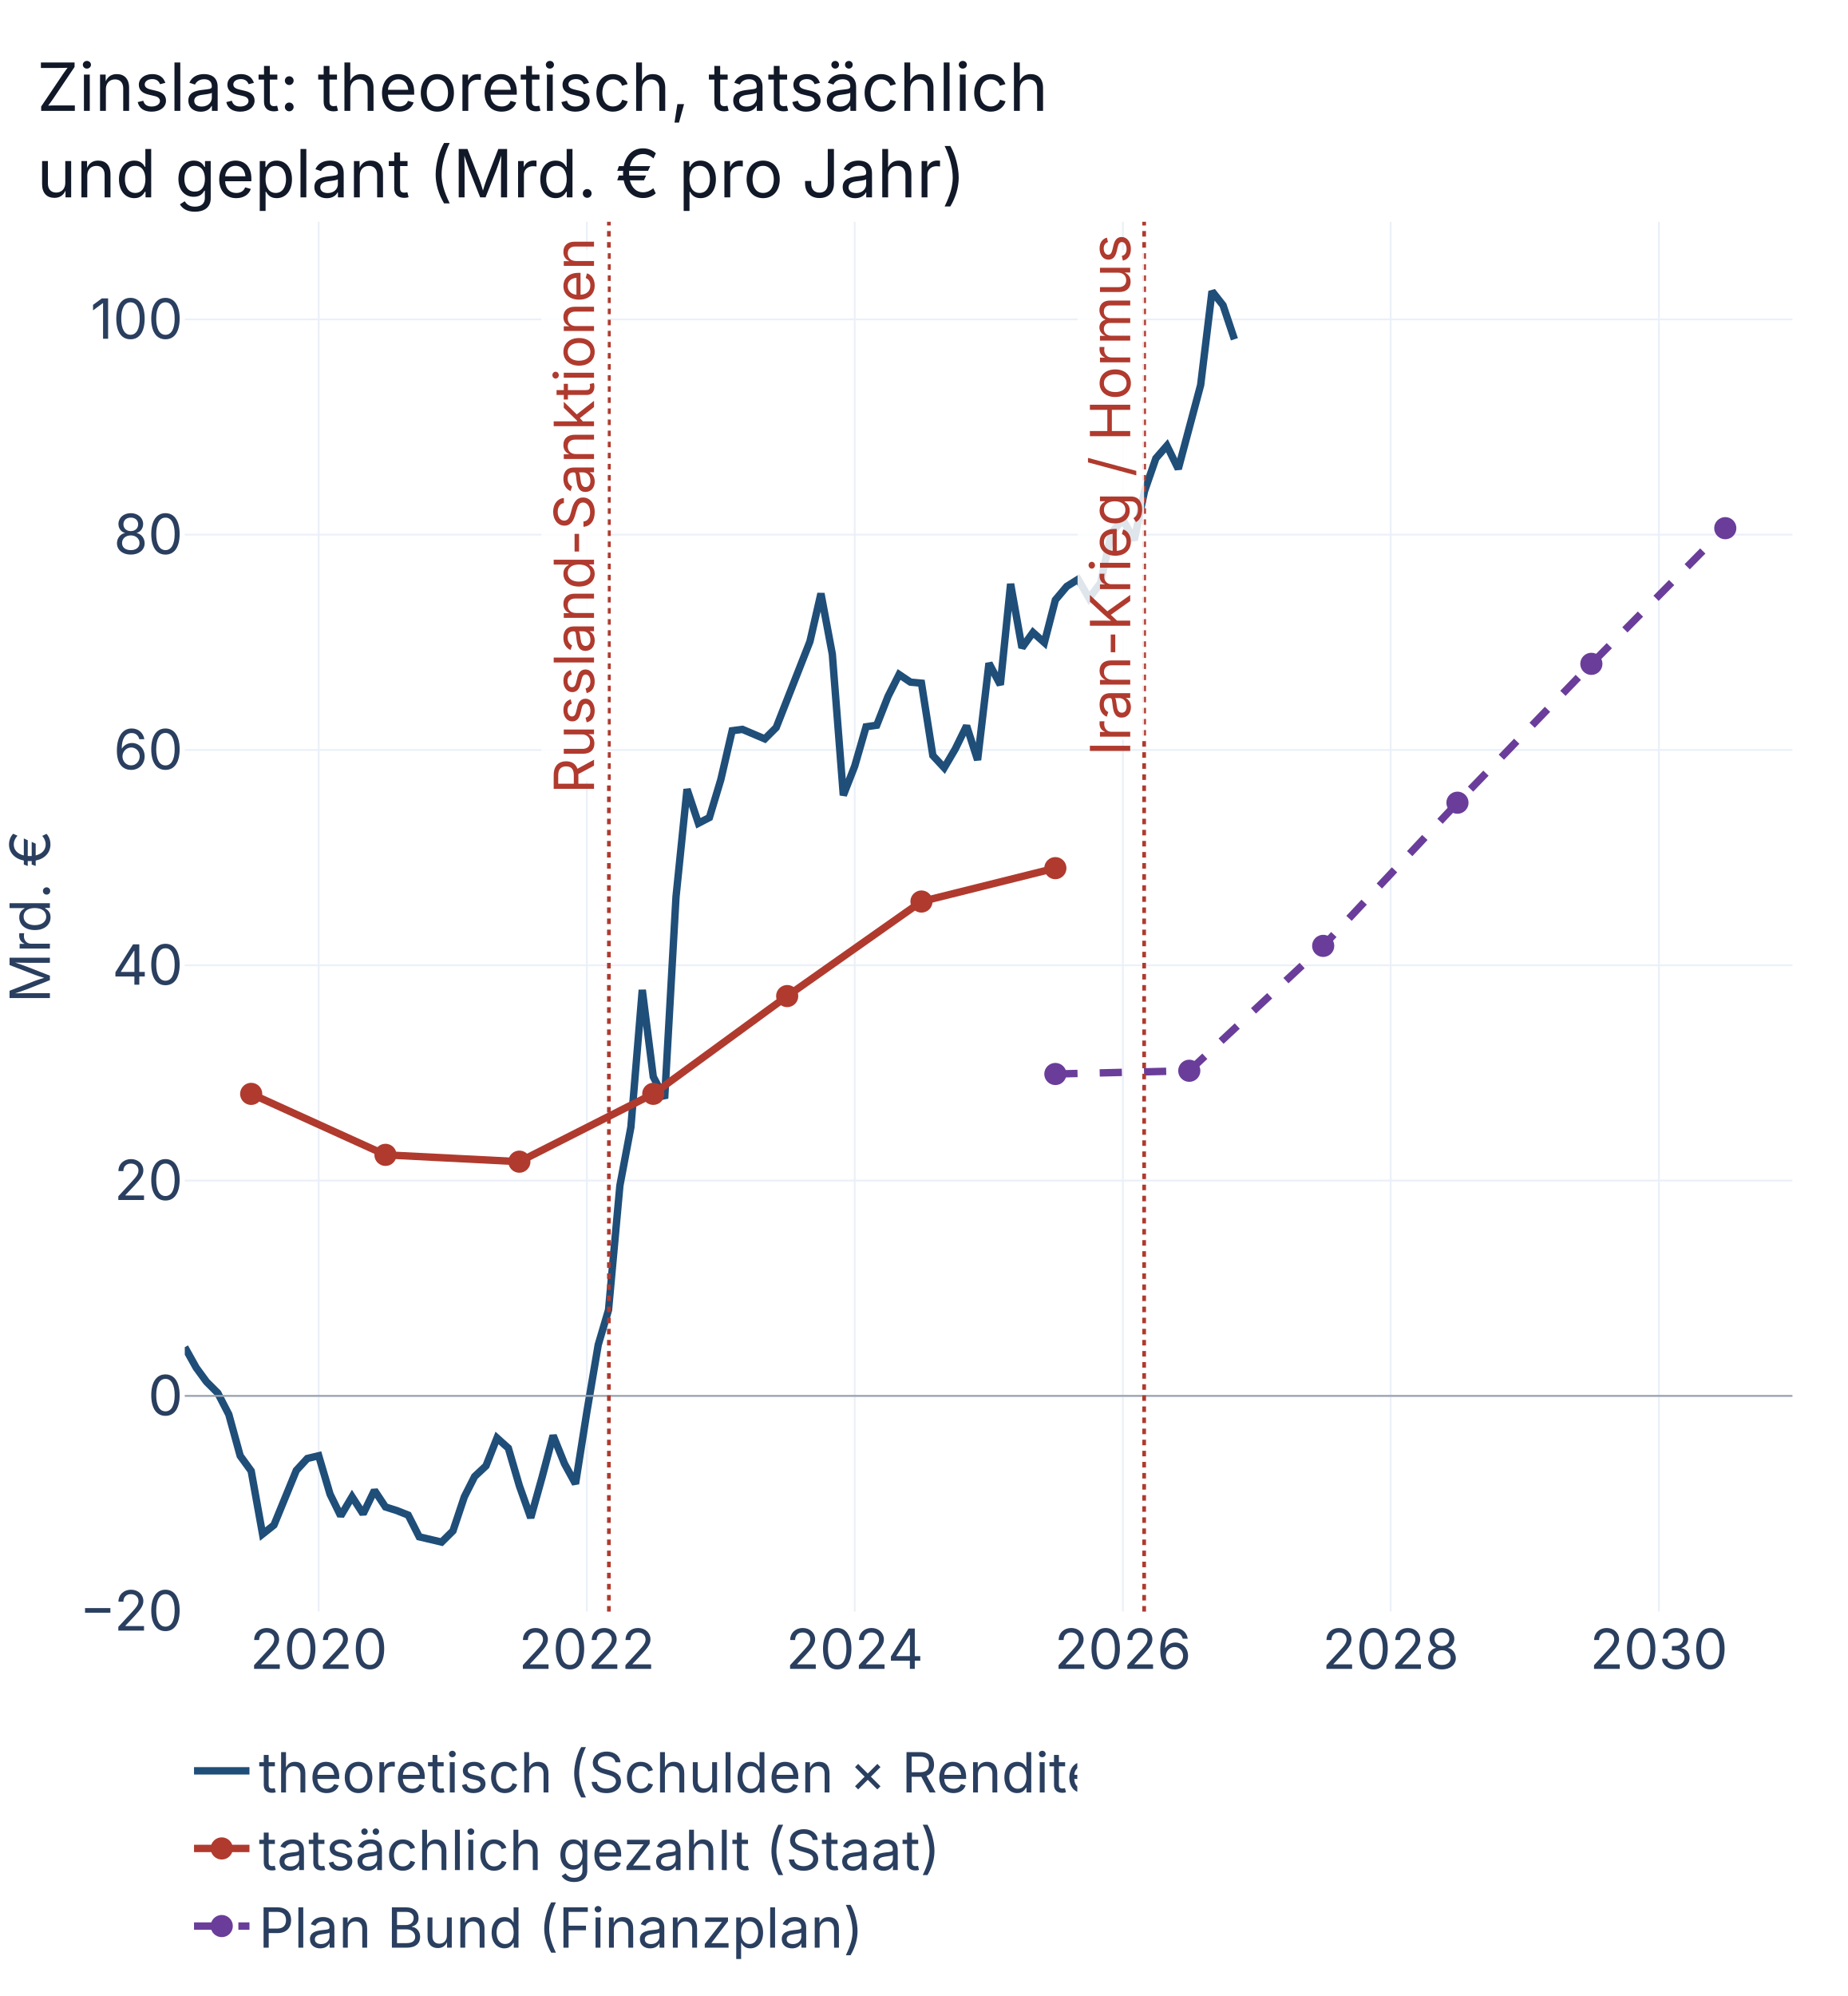
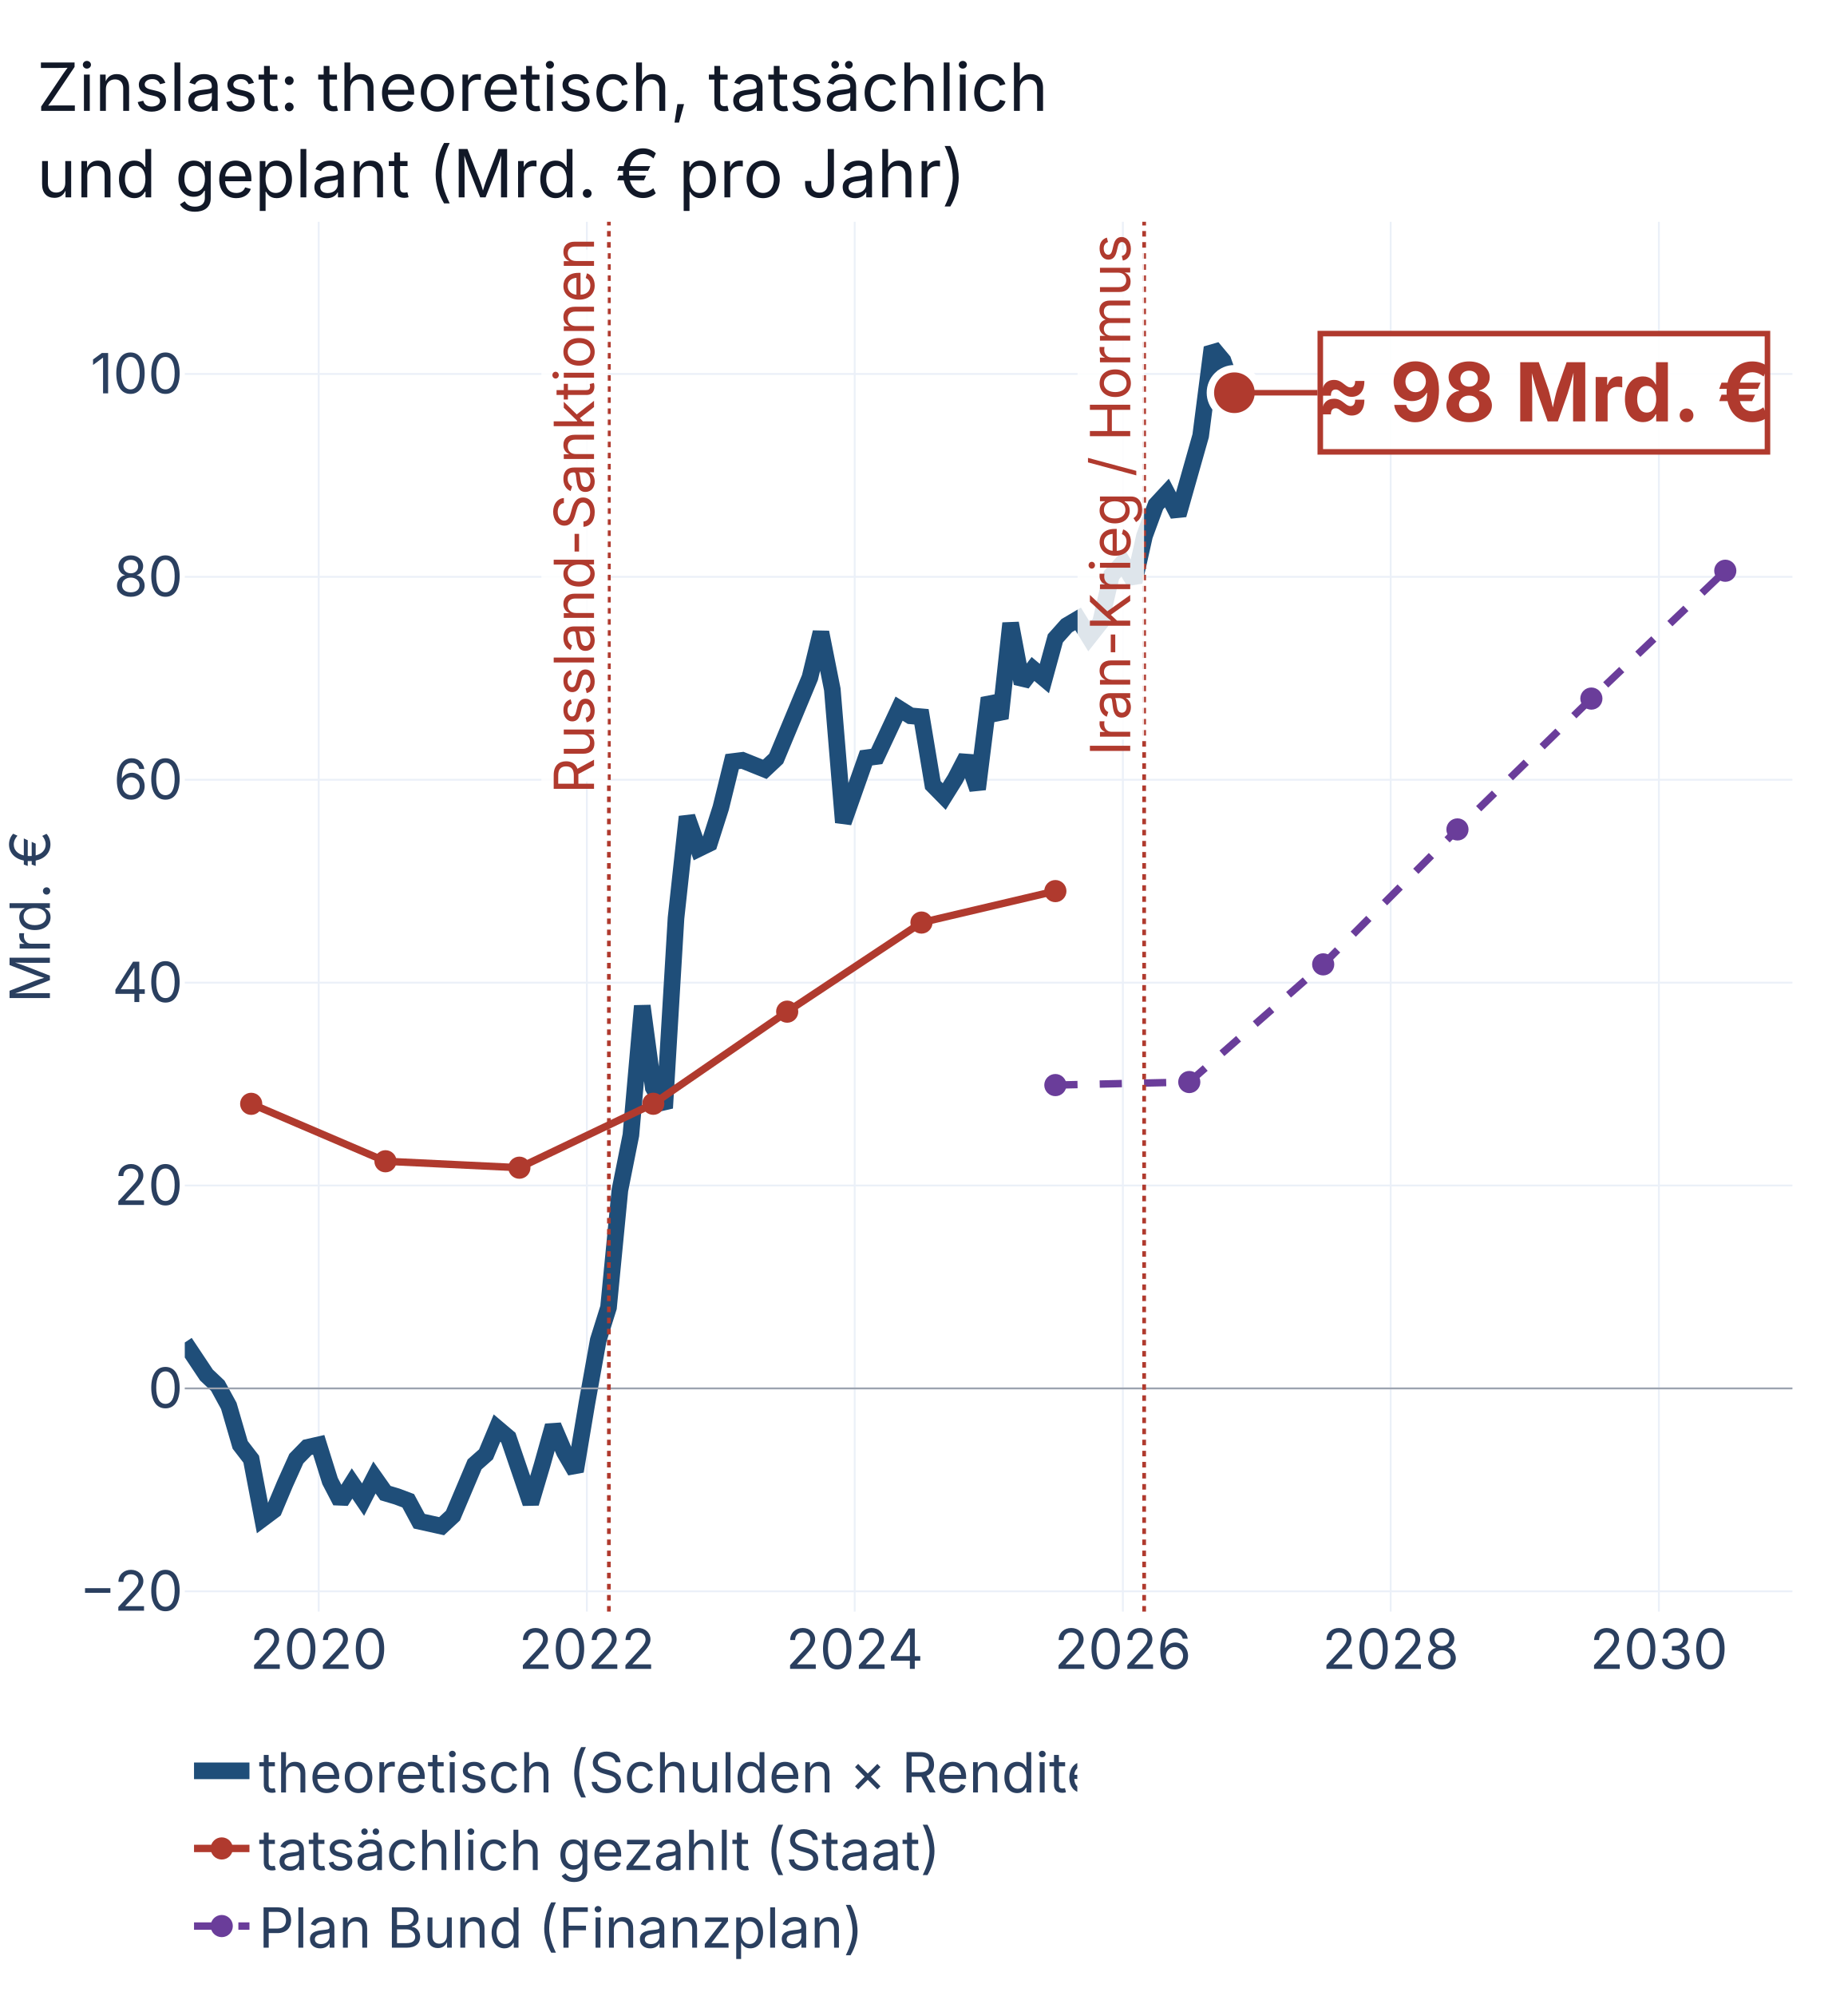
<svg xmlns="http://www.w3.org/2000/svg" class="main-svg" width="1000" height="1080" style="" viewBox="0 0 1000 1080">
  <rect x="0" y="0" width="1000" height="1080" style="fill: rgb(255, 255, 255); fill-opacity: 1;" />
-   <defs id="defs-7fc3b3">
+   <defs id="defs-be085f">
    <g class="clips">
-       <clipPath id="clip7fc3b3xyplot" class="plotclip">
+       <clipPath id="clipbe085fxyplot" class="plotclip">
        <rect width="870" height="752" />
      </clipPath>
-       <clipPath class="axesclip" id="clip7fc3b3x">
+       <clipPath class="axesclip" id="clipbe085fx">
        <rect x="100" y="0" width="870" height="1080" />
      </clipPath>
-       <clipPath class="axesclip" id="clip7fc3b3y">
+       <clipPath class="axesclip" id="clipbe085fy">
        <rect x="0" y="120" width="1000" height="752" />
      </clipPath>
-       <clipPath class="axesclip" id="clip7fc3b3xy">
+       <clipPath class="axesclip" id="clipbe085fxy">
        <rect x="100" y="120" width="870" height="752" />
      </clipPath>
    </g>
    <g class="gradients" />
    <g class="patterns" />
  </defs>
  <g class="bglayer" />
  <g class="layer-below">
    <g class="imagelayer" />
    <g class="shapelayer" />
  </g>
  <g class="cartesianlayer">
    <g class="subplot xy">
      <g class="layer-subplot">
        <g class="shapelayer" />
        <g class="imagelayer" />
      </g>
      <g class="minor-gridlayer">
        <g class="x" />
        <g class="y" />
      </g>
      <g class="gridlayer">
        <g class="x">
          <path class="xgrid crisp" transform="translate(172.47,0)" d="M0,120v752" style="stroke: rgb(235, 240, 248); stroke-opacity: 1; stroke-width: 1px;" />
          <path class="xgrid crisp" transform="translate(317.6,0)" d="M0,120v752" style="stroke: rgb(235, 240, 248); stroke-opacity: 1; stroke-width: 1px;" />
          <path class="xgrid crisp" transform="translate(462.53,0)" d="M0,120v752" style="stroke: rgb(235, 240, 248); stroke-opacity: 1; stroke-width: 1px;" />
          <path class="xgrid crisp" transform="translate(607.67,0)" d="M0,120v752" style="stroke: rgb(235, 240, 248); stroke-opacity: 1; stroke-width: 1px;" />
          <path class="xgrid crisp" transform="translate(752.6,0)" d="M0,120v752" style="stroke: rgb(235, 240, 248); stroke-opacity: 1; stroke-width: 1px;" />
          <path class="xgrid crisp" transform="translate(897.73,0)" d="M0,120v752" style="stroke: rgb(235, 240, 248); stroke-opacity: 1; stroke-width: 1px;" />
        </g>
        <g class="y">
-           <path class="ygrid crisp" transform="translate(0,755.29)" d="M100,0h870" style="stroke: rgb(235, 240, 248); stroke-opacity: 1; stroke-width: 1px;" />
-           <path class="ygrid crisp" transform="translate(0,638.79)" d="M100,0h870" style="stroke: rgb(235, 240, 248); stroke-opacity: 1; stroke-width: 1px;" />
-           <path class="ygrid crisp" transform="translate(0,522.29)" d="M100,0h870" style="stroke: rgb(235, 240, 248); stroke-opacity: 1; stroke-width: 1px;" />
-           <path class="ygrid crisp" transform="translate(0,405.79)" d="M100,0h870" style="stroke: rgb(235, 240, 248); stroke-opacity: 1; stroke-width: 1px;" />
-           <path class="ygrid crisp" transform="translate(0,289.29)" d="M100,0h870" style="stroke: rgb(235, 240, 248); stroke-opacity: 1; stroke-width: 1px;" />
-           <path class="ygrid crisp" transform="translate(0,172.79)" d="M100,0h870" style="stroke: rgb(235, 240, 248); stroke-opacity: 1; stroke-width: 1px;" />
+           <path class="ygrid crisp" transform="translate(0,861.02)" d="M100,0h870" style="stroke: rgb(235, 240, 248); stroke-opacity: 1; stroke-width: 1px;" />
+           <path class="ygrid crisp" transform="translate(0,751.24)" d="M100,0h870" style="stroke: rgb(235, 240, 248); stroke-opacity: 1; stroke-width: 1px;" />
+           <path class="ygrid crisp" transform="translate(0,641.46)" d="M100,0h870" style="stroke: rgb(235, 240, 248); stroke-opacity: 1; stroke-width: 1px;" />
+           <path class="ygrid crisp" transform="translate(0,531.68)" d="M100,0h870" style="stroke: rgb(235, 240, 248); stroke-opacity: 1; stroke-width: 1px;" />
+           <path class="ygrid crisp" transform="translate(0,421.9)" d="M100,0h870" style="stroke: rgb(235, 240, 248); stroke-opacity: 1; stroke-width: 1px;" />
+           <path class="ygrid crisp" transform="translate(0,312.12)" d="M100,0h870" style="stroke: rgb(235, 240, 248); stroke-opacity: 1; stroke-width: 1px;" />
+           <path class="ygrid crisp" transform="translate(0,202.34)" d="M100,0h870" style="stroke: rgb(235, 240, 248); stroke-opacity: 1; stroke-width: 1px;" />
        </g>
      </g>
      <g class="zerolinelayer" />
      <g class="layer-between">
        <g class="shapelayer" />
        <g class="imagelayer" />
      </g>
      <path class="xlines-below" />
      <path class="ylines-below" />
      <g class="overlines-below" />
      <g class="xaxislayer-below" />
      <g class="yaxislayer-below" />
      <g class="overaxes-below" />
      <g class="overplot">
-         <g class="xy" transform="translate(100,120)" clip-path="url(#clip7fc3b3xyplot)">
+         <g class="xy" transform="translate(100,120)" clip-path="url(#clipbe085fxyplot)">
          <g class="scatterlayer mlayer">
-             <g class="trace scatter trace4ff1dc" style="stroke-miterlimit: 2; opacity: 1;">
+             <g class="trace scatter trace4cb070" style="stroke-miterlimit: 2; opacity: 1;">
              <g class="fills" />
              <g class="errorbars" />
              <g class="lines">
-                 <path class="js-line" d="M0,608.94L6.15,619.98L11.71,627.6L17.87,633.77L23.82,645.32L29.98,667.71L35.94,675.92L42.09,710.08L48.25,705.19L60.36,675.62L66.31,669.16L72.47,667.67L78.62,688.49L84.38,700.21L90.53,689.87L96.49,699.14L102.64,686.42L108.6,695.39L114.76,697.34L120.91,699.79L126.87,711.54L138.98,714.4L145.13,708.33L151.29,689.89L156.85,678.92L163,673.16L168.96,658.06L175.11,663.58L181.07,683.95L187.22,701.25L193.38,679.22L199.33,656.74L205.49,672L211.44,682.86L217.6,643.89L223.75,607.61L229.31,588.83L235.47,521.47L241.42,489.85L247.58,415.63L253.53,462.62L259.69,474.32L265.84,365.19L271.8,307.02L277.96,325.44L283.91,322.35L290.07,301.88L296.22,275.38L301.78,274.65L313.89,279.8L320.05,273.66L338.31,227.11L344.27,201.15L350.42,233.94L356.38,310.31L362.53,294.58L368.69,273.24L374.45,272.41L380.6,256.76L386.56,244.96L392.71,249.09L398.67,249.65L404.82,288.8L410.98,295.45L416.93,285.32L423.09,272.74L429.04,291.2L435.2,238.87L441.35,250.53L446.91,195.93L453.07,230.5L459.02,222.21L465.18,227.69L471.13,204.63L477.29,197.31L483.44,193.45L489.4,203.73L495.55,195.47L501.51,168.28L507.67,161.18L513.82,172.19L519.38,145.76L525.53,127.99L531.49,121.16L537.64,133.7L549.76,88.31L555.91,37.6L561.87,45.18L568.02,63.58" style="vector-effect: none; fill: none; stroke: rgb(31, 78, 121); stroke-opacity: 1; stroke-width: 4px; opacity: 1;" />
+                 <path class="js-line" d="M0,606.41L11.71,623.99L17.87,629.81L23.82,640.7L29.98,661.8L35.94,669.53L42.09,701.72L48.25,697.11L54.2,682.94L60.36,669.25L66.31,663.16L72.47,661.76L78.62,681.37L84.38,692.42L90.53,682.67L96.49,691.42L102.64,679.43L108.6,687.88L114.76,689.72L120.91,692.03L126.87,703.1L138.98,705.79L145.13,700.08L156.85,672.36L163,666.93L168.96,652.7L175.11,657.9L187.22,693.4L193.38,672.64L199.33,651.46L205.49,665.84L211.44,676.07L217.6,639.35L223.75,605.16L229.31,587.46L235.47,523.99L241.42,494.19L247.58,424.25L253.53,468.53L259.69,479.55L265.84,376.72L271.8,321.91L277.96,339.26L283.91,336.35L290.07,317.06L296.22,292.09L301.78,291.4L313.89,296.26L320.05,290.47L338.31,246.6L344.27,222.14L350.42,253.04L356.38,325.01L368.69,290.07L374.45,289.29L386.56,263.42L392.71,267.31L398.67,267.84L404.82,304.74L410.98,311L416.93,301.46L423.09,289.6L429.04,307L435.2,257.69L441.35,268.68L446.91,217.22L453.07,249.8L459.02,241.98L465.18,247.15L471.13,225.42L477.29,218.52L483.44,214.88L489.4,224.58L495.55,216.79L501.51,191.17L507.67,184.47L513.82,194.85L519.38,169.95L525.53,153.2L531.49,146.76L537.64,158.58L549.76,115.8L555.91,68.02L561.87,75.17L568.02,92.5" style="vector-effect: none; fill: none; stroke: rgb(31, 78, 121); stroke-opacity: 1; stroke-width: 9px; opacity: 1;" />
              </g>
              <g class="points" />
              <g class="text" />
            </g>
-             <g class="trace scatter trace3f0230" style="stroke-miterlimit: 2; opacity: 1;">
+             <g class="trace scatter traceaaac99" style="stroke-miterlimit: 2; opacity: 1;">
              <g class="fills" />
              <g class="errorbars" />
              <g class="lines">
-                 <path class="js-line" d="M35.94,471.88L108.6,504.87L181.07,508.56L253.53,471.86L326,418.96L398.67,367.8L471.13,349.74" style="vector-effect: none; fill: none; stroke: rgb(176, 58, 46); stroke-opacity: 1; stroke-width: 4px; opacity: 1;" />
+                 <path class="js-line" d="M35.94,477.26L108.6,508.34L181.07,511.82L253.53,477.23L326,427.39L398.67,379.18L471.13,362.16" style="vector-effect: none; fill: none; stroke: rgb(176, 58, 46); stroke-opacity: 1; stroke-width: 4px; opacity: 1;" />
              </g>
              <g class="points">
-                 <path class="point" transform="translate(35.94,471.88)" d="M6,0A6,6 0 1,1 0,-6A6,6 0 0,1 6,0Z" style="opacity: 1; stroke-width: 0px; fill: rgb(176, 58, 46); fill-opacity: 1;" />
-                 <path class="point" transform="translate(108.6,504.87)" d="M6,0A6,6 0 1,1 0,-6A6,6 0 0,1 6,0Z" style="opacity: 1; stroke-width: 0px; fill: rgb(176, 58, 46); fill-opacity: 1;" />
-                 <path class="point" transform="translate(181.07,508.56)" d="M6,0A6,6 0 1,1 0,-6A6,6 0 0,1 6,0Z" style="opacity: 1; stroke-width: 0px; fill: rgb(176, 58, 46); fill-opacity: 1;" />
-                 <path class="point" transform="translate(253.53,471.86)" d="M6,0A6,6 0 1,1 0,-6A6,6 0 0,1 6,0Z" style="opacity: 1; stroke-width: 0px; fill: rgb(176, 58, 46); fill-opacity: 1;" />
-                 <path class="point" transform="translate(326,418.96)" d="M6,0A6,6 0 1,1 0,-6A6,6 0 0,1 6,0Z" style="opacity: 1; stroke-width: 0px; fill: rgb(176, 58, 46); fill-opacity: 1;" />
-                 <path class="point" transform="translate(398.67,367.8)" d="M6,0A6,6 0 1,1 0,-6A6,6 0 0,1 6,0Z" style="opacity: 1; stroke-width: 0px; fill: rgb(176, 58, 46); fill-opacity: 1;" />
-                 <path class="point" transform="translate(471.13,349.74)" d="M6,0A6,6 0 1,1 0,-6A6,6 0 0,1 6,0Z" style="opacity: 1; stroke-width: 0px; fill: rgb(176, 58, 46); fill-opacity: 1;" />
-               </g>
-               <g class="text" />
-             </g>
-             <g class="trace scatter tracea421ce" style="stroke-miterlimit: 2; opacity: 1;">
+                 <path class="point" transform="translate(35.94,477.26)" d="M6,0A6,6 0 1,1 0,-6A6,6 0 0,1 6,0Z" style="opacity: 1; stroke-width: 0px; fill: rgb(176, 58, 46); fill-opacity: 1;" />
+                 <path class="point" transform="translate(108.6,508.34)" d="M6,0A6,6 0 1,1 0,-6A6,6 0 0,1 6,0Z" style="opacity: 1; stroke-width: 0px; fill: rgb(176, 58, 46); fill-opacity: 1;" />
+                 <path class="point" transform="translate(181.07,511.82)" d="M6,0A6,6 0 1,1 0,-6A6,6 0 0,1 6,0Z" style="opacity: 1; stroke-width: 0px; fill: rgb(176, 58, 46); fill-opacity: 1;" />
+                 <path class="point" transform="translate(253.53,477.23)" d="M6,0A6,6 0 1,1 0,-6A6,6 0 0,1 6,0Z" style="opacity: 1; stroke-width: 0px; fill: rgb(176, 58, 46); fill-opacity: 1;" />
+                 <path class="point" transform="translate(326,427.39)" d="M6,0A6,6 0 1,1 0,-6A6,6 0 0,1 6,0Z" style="opacity: 1; stroke-width: 0px; fill: rgb(176, 58, 46); fill-opacity: 1;" />
+                 <path class="point" transform="translate(398.67,379.18)" d="M6,0A6,6 0 1,1 0,-6A6,6 0 0,1 6,0Z" style="opacity: 1; stroke-width: 0px; fill: rgb(176, 58, 46); fill-opacity: 1;" />
+                 <path class="point" transform="translate(471.13,362.16)" d="M6,0A6,6 0 1,1 0,-6A6,6 0 0,1 6,0Z" style="opacity: 1; stroke-width: 0px; fill: rgb(176, 58, 46); fill-opacity: 1;" />
+               </g>
+               <g class="text" />
+             </g>
+             <g class="trace scatter trace13e8b2" style="stroke-miterlimit: 2; opacity: 1;">
              <g class="fills" />
              <g class="errorbars" />
              <g class="lines">
-                 <path class="js-line" d="M471.13,461.12L543.6,459.37L616.07,391.8L688.73,314.33L761.2,239.19L833.67,165.79" style="vector-effect: none; fill: none; stroke: rgb(106, 61, 154); stroke-opacity: 1; stroke-dasharray: 12px, 12px; stroke-width: 4px; opacity: 1;" />
+                 <path class="js-line" d="M471.13,467.12L543.6,465.47L616.07,401.8L688.73,328.79L761.2,257.99L833.67,188.82" style="vector-effect: none; fill: none; stroke: rgb(106, 61, 154); stroke-opacity: 1; stroke-dasharray: 12px, 12px; stroke-width: 4px; opacity: 1;" />
              </g>
              <g class="points">
-                 <path class="point" transform="translate(471.13,461.12)" d="M6,0A6,6 0 1,1 0,-6A6,6 0 0,1 6,0Z" style="opacity: 1; stroke-width: 0px; fill: rgb(106, 61, 154); fill-opacity: 1;" />
-                 <path class="point" transform="translate(543.6,459.37)" d="M6,0A6,6 0 1,1 0,-6A6,6 0 0,1 6,0Z" style="opacity: 1; stroke-width: 0px; fill: rgb(106, 61, 154); fill-opacity: 1;" />
-                 <path class="point" transform="translate(616.07,391.8)" d="M6,0A6,6 0 1,1 0,-6A6,6 0 0,1 6,0Z" style="opacity: 1; stroke-width: 0px; fill: rgb(106, 61, 154); fill-opacity: 1;" />
-                 <path class="point" transform="translate(688.73,314.33)" d="M6,0A6,6 0 1,1 0,-6A6,6 0 0,1 6,0Z" style="opacity: 1; stroke-width: 0px; fill: rgb(106, 61, 154); fill-opacity: 1;" />
-                 <path class="point" transform="translate(761.2,239.19)" d="M6,0A6,6 0 1,1 0,-6A6,6 0 0,1 6,0Z" style="opacity: 1; stroke-width: 0px; fill: rgb(106, 61, 154); fill-opacity: 1;" />
-                 <path class="point" transform="translate(833.67,165.79)" d="M6,0A6,6 0 1,1 0,-6A6,6 0 0,1 6,0Z" style="opacity: 1; stroke-width: 0px; fill: rgb(106, 61, 154); fill-opacity: 1;" />
+                 <path class="point" transform="translate(471.13,467.12)" d="M6,0A6,6 0 1,1 0,-6A6,6 0 0,1 6,0Z" style="opacity: 1; stroke-width: 0px; fill: rgb(106, 61, 154); fill-opacity: 1;" />
+                 <path class="point" transform="translate(543.6,465.47)" d="M6,0A6,6 0 1,1 0,-6A6,6 0 0,1 6,0Z" style="opacity: 1; stroke-width: 0px; fill: rgb(106, 61, 154); fill-opacity: 1;" />
+                 <path class="point" transform="translate(616.07,401.8)" d="M6,0A6,6 0 1,1 0,-6A6,6 0 0,1 6,0Z" style="opacity: 1; stroke-width: 0px; fill: rgb(106, 61, 154); fill-opacity: 1;" />
+                 <path class="point" transform="translate(688.73,328.79)" d="M6,0A6,6 0 1,1 0,-6A6,6 0 0,1 6,0Z" style="opacity: 1; stroke-width: 0px; fill: rgb(106, 61, 154); fill-opacity: 1;" />
+                 <path class="point" transform="translate(761.2,257.99)" d="M6,0A6,6 0 1,1 0,-6A6,6 0 0,1 6,0Z" style="opacity: 1; stroke-width: 0px; fill: rgb(106, 61, 154); fill-opacity: 1;" />
+                 <path class="point" transform="translate(833.67,188.82)" d="M6,0A6,6 0 1,1 0,-6A6,6 0 0,1 6,0Z" style="opacity: 1; stroke-width: 0px; fill: rgb(106, 61, 154); fill-opacity: 1;" />
+               </g>
+               <g class="text" />
+             </g>
+             <g class="trace scatter trace249513" style="stroke-miterlimit: 2; opacity: 1;">
+               <g class="fills" />
+               <g class="errorbars" />
+               <g class="lines" />
+               <g class="points">
+                 <path class="point" transform="translate(568.02,92.5)" d="M13,0A13,13 0 1,1 0,-13A13,13 0 0,1 13,0Z" style="opacity: 1; stroke-width: 4px; fill: rgb(176, 58, 46); fill-opacity: 1; stroke: rgb(255, 255, 255); stroke-opacity: 1;" />
              </g>
              <g class="text" />
            </g>
          </g>
        </g>
      </g>
      <g class="zerolinelayer-above" />
      <path class="xlines-above crisp" d="M0,0" style="fill: none;" />
      <path class="ylines-above crisp" d="M0,0" style="fill: none;" />
      <g class="overlines-above" />
      <g class="xaxislayer-above">
        <g class="xtick">
          <text text-anchor="middle" x="0" y="903" transform="translate(172.47,0)" style="font-family: Inter, 'Segoe UI', Helvetica, Arial, sans-serif; font-size: 30px; fill: rgb(42, 63, 95); fill-opacity: 1; white-space: pre;">2020</text>
        </g>
        <g class="xtick">
          <text text-anchor="middle" x="0" y="903" style="font-family: Inter, 'Segoe UI', Helvetica, Arial, sans-serif; font-size: 30px; fill: rgb(42, 63, 95); fill-opacity: 1; white-space: pre;" transform="translate(317.6,0)">2022</text>
        </g>
        <g class="xtick">
          <text text-anchor="middle" x="0" y="903" style="font-family: Inter, 'Segoe UI', Helvetica, Arial, sans-serif; font-size: 30px; fill: rgb(42, 63, 95); fill-opacity: 1; white-space: pre;" transform="translate(462.53,0)">2024</text>
        </g>
        <g class="xtick">
          <text text-anchor="middle" x="0" y="903" style="font-family: Inter, 'Segoe UI', Helvetica, Arial, sans-serif; font-size: 30px; fill: rgb(42, 63, 95); fill-opacity: 1; white-space: pre;" transform="translate(607.67,0)">2026</text>
        </g>
        <g class="xtick">
          <text text-anchor="middle" x="0" y="903" style="font-family: Inter, 'Segoe UI', Helvetica, Arial, sans-serif; font-size: 30px; fill: rgb(42, 63, 95); fill-opacity: 1; white-space: pre;" transform="translate(752.6,0)">2028</text>
        </g>
        <g class="xtick">
          <text text-anchor="middle" x="0" y="903" style="font-family: Inter, 'Segoe UI', Helvetica, Arial, sans-serif; font-size: 30px; fill: rgb(42, 63, 95); fill-opacity: 1; white-space: pre;" transform="translate(897.73,0)">2030</text>
        </g>
      </g>
      <g class="yaxislayer-above">
        <g class="ytick">
-           <text text-anchor="end" x="99" y="10.5" transform="translate(0,871.78)" style="font-family: Inter, 'Segoe UI', Helvetica, Arial, sans-serif; font-size: 30px; fill: rgb(42, 63, 95); fill-opacity: 1; white-space: pre;">−20</text>
-         </g>
-         <g class="ytick">
-           <text text-anchor="end" x="99" y="10.5" style="font-family: Inter, 'Segoe UI', Helvetica, Arial, sans-serif; font-size: 30px; fill: rgb(42, 63, 95); fill-opacity: 1; white-space: pre;" transform="translate(0,755.29)">0</text>
-         </g>
-         <g class="ytick">
-           <text text-anchor="end" x="99" y="10.5" style="font-family: Inter, 'Segoe UI', Helvetica, Arial, sans-serif; font-size: 30px; fill: rgb(42, 63, 95); fill-opacity: 1; white-space: pre;" transform="translate(0,638.79)">20</text>
-         </g>
-         <g class="ytick">
-           <text text-anchor="end" x="99" y="10.5" style="font-family: Inter, 'Segoe UI', Helvetica, Arial, sans-serif; font-size: 30px; fill: rgb(42, 63, 95); fill-opacity: 1; white-space: pre;" transform="translate(0,522.29)">40</text>
-         </g>
-         <g class="ytick">
-           <text text-anchor="end" x="99" y="10.5" style="font-family: Inter, 'Segoe UI', Helvetica, Arial, sans-serif; font-size: 30px; fill: rgb(42, 63, 95); fill-opacity: 1; white-space: pre;" transform="translate(0,405.79)">60</text>
-         </g>
-         <g class="ytick">
-           <text text-anchor="end" x="99" y="10.5" style="font-family: Inter, 'Segoe UI', Helvetica, Arial, sans-serif; font-size: 30px; fill: rgb(42, 63, 95); fill-opacity: 1; white-space: pre;" transform="translate(0,289.29)">80</text>
-         </g>
-         <g class="ytick">
-           <text text-anchor="end" x="99" y="10.5" style="font-family: Inter, 'Segoe UI', Helvetica, Arial, sans-serif; font-size: 30px; fill: rgb(42, 63, 95); fill-opacity: 1; white-space: pre;" transform="translate(0,172.79)">100</text>
+           <text text-anchor="end" x="99" y="10.5" transform="translate(0,861.02)" style="font-family: Inter, 'Segoe UI', Helvetica, Arial, sans-serif; font-size: 30px; fill: rgb(42, 63, 95); fill-opacity: 1; white-space: pre;">−20</text>
+         </g>
+         <g class="ytick">
+           <text text-anchor="end" x="99" y="10.5" style="font-family: Inter, 'Segoe UI', Helvetica, Arial, sans-serif; font-size: 30px; fill: rgb(42, 63, 95); fill-opacity: 1; white-space: pre;" transform="translate(0,751.24)">0</text>
+         </g>
+         <g class="ytick">
+           <text text-anchor="end" x="99" y="10.5" style="font-family: Inter, 'Segoe UI', Helvetica, Arial, sans-serif; font-size: 30px; fill: rgb(42, 63, 95); fill-opacity: 1; white-space: pre;" transform="translate(0,641.46)">20</text>
+         </g>
+         <g class="ytick">
+           <text text-anchor="end" x="99" y="10.5" style="font-family: Inter, 'Segoe UI', Helvetica, Arial, sans-serif; font-size: 30px; fill: rgb(42, 63, 95); fill-opacity: 1; white-space: pre;" transform="translate(0,531.68)">40</text>
+         </g>
+         <g class="ytick">
+           <text text-anchor="end" x="99" y="10.5" style="font-family: Inter, 'Segoe UI', Helvetica, Arial, sans-serif; font-size: 30px; fill: rgb(42, 63, 95); fill-opacity: 1; white-space: pre;" transform="translate(0,421.9)">60</text>
+         </g>
+         <g class="ytick">
+           <text text-anchor="end" x="99" y="10.5" style="font-family: Inter, 'Segoe UI', Helvetica, Arial, sans-serif; font-size: 30px; fill: rgb(42, 63, 95); fill-opacity: 1; white-space: pre;" transform="translate(0,312.12)">80</text>
+         </g>
+         <g class="ytick">
+           <text text-anchor="end" x="99" y="10.5" style="font-family: Inter, 'Segoe UI', Helvetica, Arial, sans-serif; font-size: 30px; fill: rgb(42, 63, 95); fill-opacity: 1; white-space: pre;" transform="translate(0,202.34)">100</text>
        </g>
      </g>
      <g class="overaxes-above" />
    </g>
  </g>
  <g class="polarlayer" />
  <g class="smithlayer" />
  <g class="ternarylayer" />
  <g class="geolayer" />
  <g class="funnelarealayer" />
  <g class="pielayer" />
  <g class="iciclelayer" />
  <g class="treemaplayer" />
  <g class="sunburstlayer" />
  <g class="glimages" />
-   <defs id="topdefs-7fc3b3">
+   <defs id="topdefs-be085f">
    <g class="clips" />
-     <clipPath id="legend7fc3b3">
+     <clipPath id="legendbe085f">
      <rect width="483" height="136" x="0" y="0" />
    </clipPath>
  </defs>
  <g class="layer-above">
    <g class="imagelayer" />
    <g class="shapelayer">
-       <g class="shape-group" data-index="0" clip-path="url(#clip7fc3b3y)">
-         <path data-index="0" fill-rule="evenodd" d="M100,755.29L970,755.29" style="opacity: 1; stroke: rgb(156, 163, 175); stroke-opacity: 1; fill: rgb(0, 0, 0); fill-opacity: 0; stroke-width: 1px;" />
-       </g>
-       <g class="shape-group" data-index="1" clip-path="url(#clip7fc3b3x)">
+       <g class="shape-group" data-index="0" clip-path="url(#clipbe085fy)">
+         <path data-index="0" fill-rule="evenodd" d="M100,751.24L970,751.24" style="opacity: 1; stroke: rgb(156, 163, 175); stroke-opacity: 1; fill: rgb(0, 0, 0); fill-opacity: 0; stroke-width: 1px;" />
+       </g>
+       <g class="shape-group" data-index="1" clip-path="url(#clipbe085fx)">
        <path data-index="1" fill-rule="evenodd" d="M329.51,872L329.51,120" style="opacity: 1; stroke: rgb(176, 58, 46); stroke-opacity: 1; fill: rgb(0, 0, 0); fill-opacity: 0; stroke-dasharray: 3px, 3px; stroke-width: 2px;" />
      </g>
-       <g class="shape-group" data-index="2" clip-path="url(#clip7fc3b3x)">
+       <g class="shape-group" data-index="2" clip-path="url(#clipbe085fx)">
        <path data-index="2" fill-rule="evenodd" d="M619.18,872L619.18,120" style="opacity: 1; stroke: rgb(176, 58, 46); stroke-opacity: 1; fill: rgb(0, 0, 0); fill-opacity: 0; stroke-dasharray: 3px, 3px; stroke-width: 2px;" />
      </g>
    </g>
  </g>
  <g class="infolayer">
    <g class="legend" pointer-events="all" transform="translate(100,932.16)">
      <rect class="bg" shape-rendering="crispEdges" style="stroke: rgb(68, 68, 68); stroke-opacity: 1; fill: rgb(255, 255, 255); fill-opacity: 1; stroke-width: 0px;" width="483" height="136" x="0" y="0" />
-       <g class="scrollbox" transform="" clip-path="url(#legend7fc3b3)">
+       <g class="scrollbox" transform="" clip-path="url(#legendbe085f)">
        <g class="groups">
          <g class="traces" transform="translate(0,26)" style="opacity: 1;">
            <text class="legendtext" text-anchor="start" x="40" y="11.7" style="font-family: Inter, 'Segoe UI', Helvetica, Arial, sans-serif; font-size: 30px; fill: rgb(42, 63, 95); fill-opacity: 1; white-space: pre;">theoretisch (Schulden × Rendite)</text>
            <g class="layers" style="opacity: 1;">
              <g class="legendfill" />
              <g class="legendlines">
-                 <path class="js-line" d="M5,0h30" style="fill: none; stroke: rgb(31, 78, 121); stroke-opacity: 1; stroke-width: 4px;" />
+                 <path class="js-line" d="M5,0h30" style="fill: none; stroke: rgb(31, 78, 121); stroke-opacity: 1; stroke-width: 9px;" />
              </g>
              <g class="legendsymbols">
                <g class="legendpoints" />
              </g>
            </g>
            <rect class="legendtoggle" x="0" y="-21" width="480.266" height="42" style="fill: rgb(0, 0, 0); fill-opacity: 0;" />
          </g>
          <g class="traces" transform="translate(0,68)" style="opacity: 1;">
            <text class="legendtext" text-anchor="start" x="40" y="11.7" style="font-family: Inter, 'Segoe UI', Helvetica, Arial, sans-serif; font-size: 30px; fill: rgb(42, 63, 95); fill-opacity: 1; white-space: pre;">tatsächlich gezahlt (Staat)</text>
            <g class="layers" style="opacity: 1;">
              <g class="legendfill" />
              <g class="legendlines">
                <path class="js-line" d="M5,0h30" style="fill: none; stroke: rgb(176, 58, 46); stroke-opacity: 1; stroke-width: 4px;" />
              </g>
              <g class="legendsymbols">
                <g class="legendpoints">
                  <path class="scatterpts" transform="translate(20,0)" d="M6,0A6,6 0 1,1 0,-6A6,6 0 0,1 6,0Z" style="opacity: 1; stroke-width: 0px; fill: rgb(176, 58, 46); fill-opacity: 1;" />
                </g>
              </g>
            </g>
            <rect class="legendtoggle" x="0" y="-21" width="387.688" height="42" style="fill: rgb(0, 0, 0); fill-opacity: 0;" />
          </g>
          <g class="traces" transform="translate(0,110)" style="opacity: 1;">
            <text class="legendtext" text-anchor="start" x="40" y="11.7" style="font-family: Inter, 'Segoe UI', Helvetica, Arial, sans-serif; font-size: 30px; fill: rgb(42, 63, 95); fill-opacity: 1; white-space: pre;">Plan Bund (Finanzplan)</text>
            <g class="layers" style="opacity: 1;">
              <g class="legendfill" />
              <g class="legendlines">
                <path class="js-line" d="M5,0h30" style="fill: none; stroke: rgb(106, 61, 154); stroke-opacity: 1; stroke-dasharray: 12px, 12px; stroke-width: 4px;" />
              </g>
              <g class="legendsymbols">
                <g class="legendpoints">
                  <path class="scatterpts" transform="translate(20,0)" d="M6,0A6,6 0 1,1 0,-6A6,6 0 0,1 6,0Z" style="opacity: 1; stroke-width: 0px; fill: rgb(106, 61, 154); fill-opacity: 1;" />
                </g>
              </g>
            </g>
            <rect class="legendtoggle" x="0" y="-21" width="356.031" height="42" style="fill: rgb(0, 0, 0); fill-opacity: 0;" />
          </g>
        </g>
      </g>
      <rect class="scrollbar" rx="20" ry="3" width="0" height="0" style="fill: rgb(128, 139, 164); fill-opacity: 1;" x="0" y="0" />
    </g>
    <g class="g-gtitle">
      <text class="gtitle" x="20" y="60" text-anchor="start" dy="0em" style="opacity: 1; font-family: Inter, 'Segoe UI', Helvetica, Arial, sans-serif; font-size: 36px; fill: rgb(17, 24, 39); fill-opacity: 1; white-space: pre;">
        <tspan class="line" dy="0em" x="20" y="60">Zinslast: theoretisch, tatsächlich</tspan>
        <tspan class="line" dy="1.3em" x="20" y="60">und geplant (Mrd. € pro Jahr)</tspan>
      </text>
    </g>
    <g class="g-xtitle" />
    <g class="g-ytitle" transform="translate(3.890625,0)">
      <text class="ytitle" transform="rotate(-90,23.10938,496)" x="23.109" y="496" text-anchor="middle" style="opacity: 1; font-family: Inter, 'Segoe UI', Helvetica, Arial, sans-serif; font-size: 30px; fill: rgb(42, 63, 95); fill-opacity: 1; white-space: pre;">Mrd. €</text>
    </g>
    <g class="annotation" data-index="0" style="opacity: 1;">
      <g class="annotation-text-g" transform="rotate(-90,311.01,279.54)">
        <g class="cursor-pointer" transform="translate(167,261)">
          <rect class="bg" x="0.5" y="0.5" width="288" height="36" style="stroke-width: 1px; stroke: rgb(0, 0, 0); stroke-opacity: 0; fill: rgb(255, 255, 255); fill-opacity: 0.85;" />
          <text class="annotation-text" text-anchor="middle" x="144.594" y="29" style="font-family: Inter, 'Segoe UI', Helvetica, Arial, sans-serif; font-size: 30px; fill: rgb(176, 58, 46); fill-opacity: 1; white-space: pre;">Russland-Sanktionen</text>
        </g>
      </g>
    </g>
    <g class="annotation" data-index="1" style="opacity: 1;">
      <g class="annotation-text-g" transform="rotate(-90,600.68,268.04)">
        <g class="cursor-pointer" transform="translate(468,250)">
          <rect class="bg" x="0.5" y="0.5" width="265" height="36" style="stroke-width: 1px; stroke: rgb(0, 0, 0); stroke-opacity: 0; fill: rgb(255, 255, 255); fill-opacity: 0.85;" />
          <text class="annotation-text" text-anchor="middle" x="132.875" y="29" style="font-family: Inter, 'Segoe UI', Helvetica, Arial, sans-serif; font-size: 30px; fill: rgb(176, 58, 46); fill-opacity: 1; white-space: pre;">Iran-Krieg / Hormus</text>
        </g>
      </g>
    </g>
+     <g class="annotation" data-index="2" style="opacity: 1;">
+       <g class="annotation-text-g" transform="rotate(0,835.52,212.5)">
+         <g class="cursor-pointer" transform="translate(713,179)">
+           <rect class="bg" x="1.5" y="1.5" width="242" height="64" style="stroke-width: 3px; stroke: rgb(176, 58, 46); stroke-opacity: 1; fill: rgb(255, 255, 255); fill-opacity: 0.9;" />
+           <text class="annotation-text" text-anchor="middle" x="122.562" y="49" style="font-family: Inter, 'Segoe UI', Helvetica, Arial, sans-serif; font-size: 44px; fill: rgb(176, 58, 46); fill-opacity: 1; white-space: pre;">
+             <tspan style="font-weight:bold">≈ 98 Mrd. €</tspan>
+           </text>
+         </g>
+       </g>
+       <g class="annotation-arrow-g" style="opacity: 1;">
+         <path d="M713.02,212.5L668.02,212.5" style="stroke-width: 3px; stroke: rgb(176, 58, 46); stroke-opacity: 1; stroke-dasharray: 0px, 0px, 45px, 45px;" />
+       </g>
+     </g>
  </g>
</svg>
